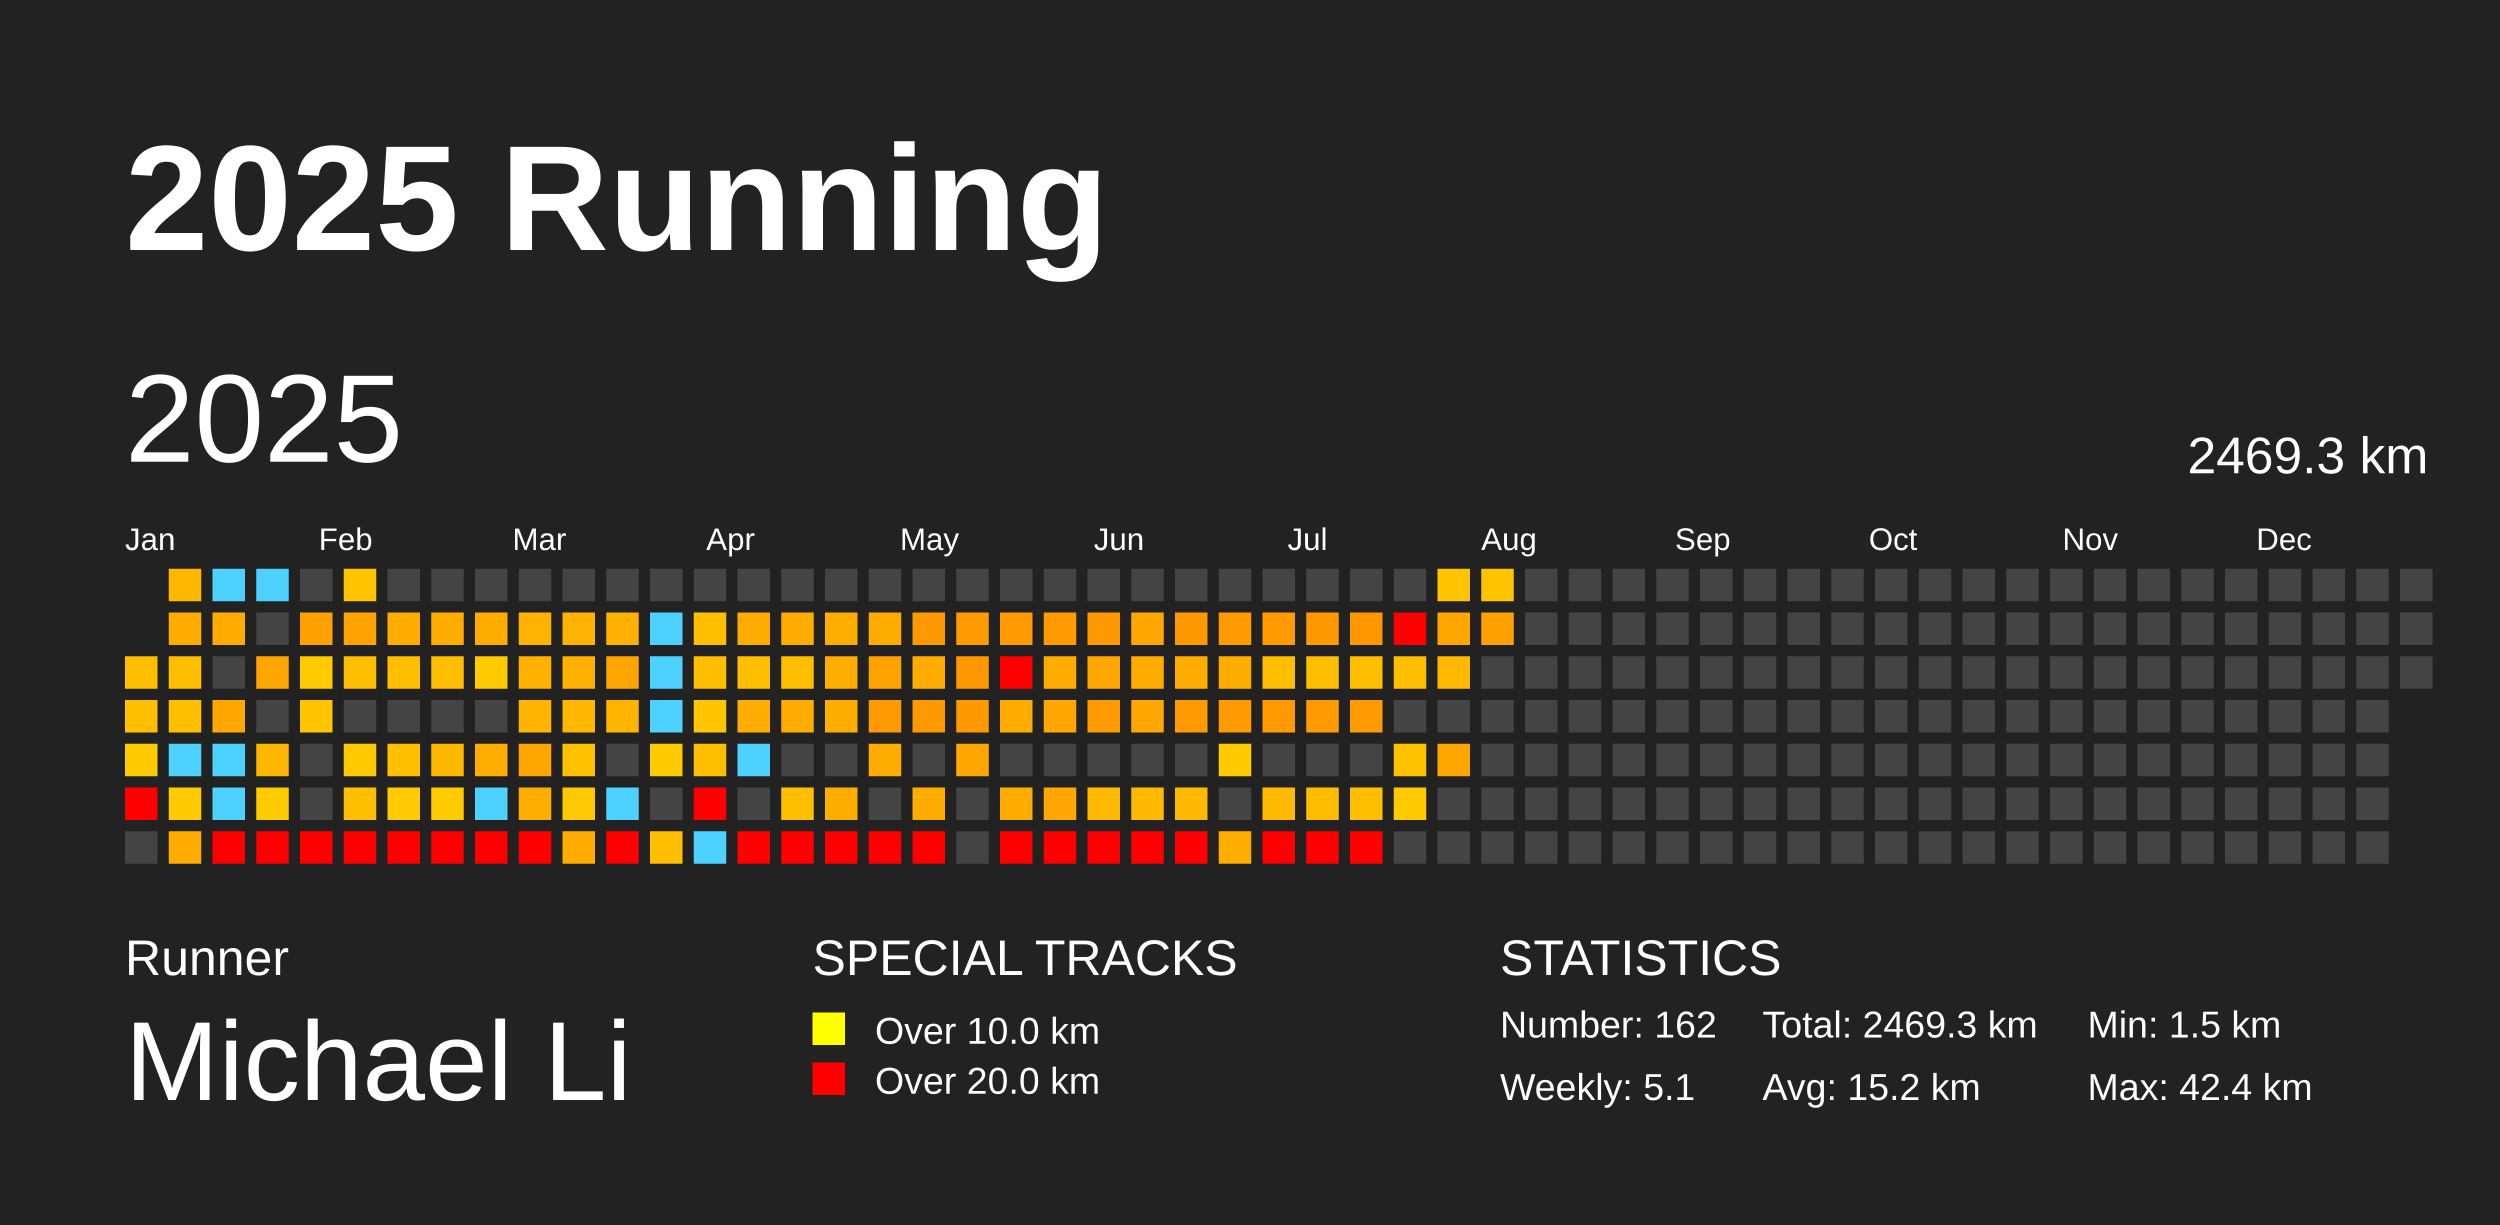
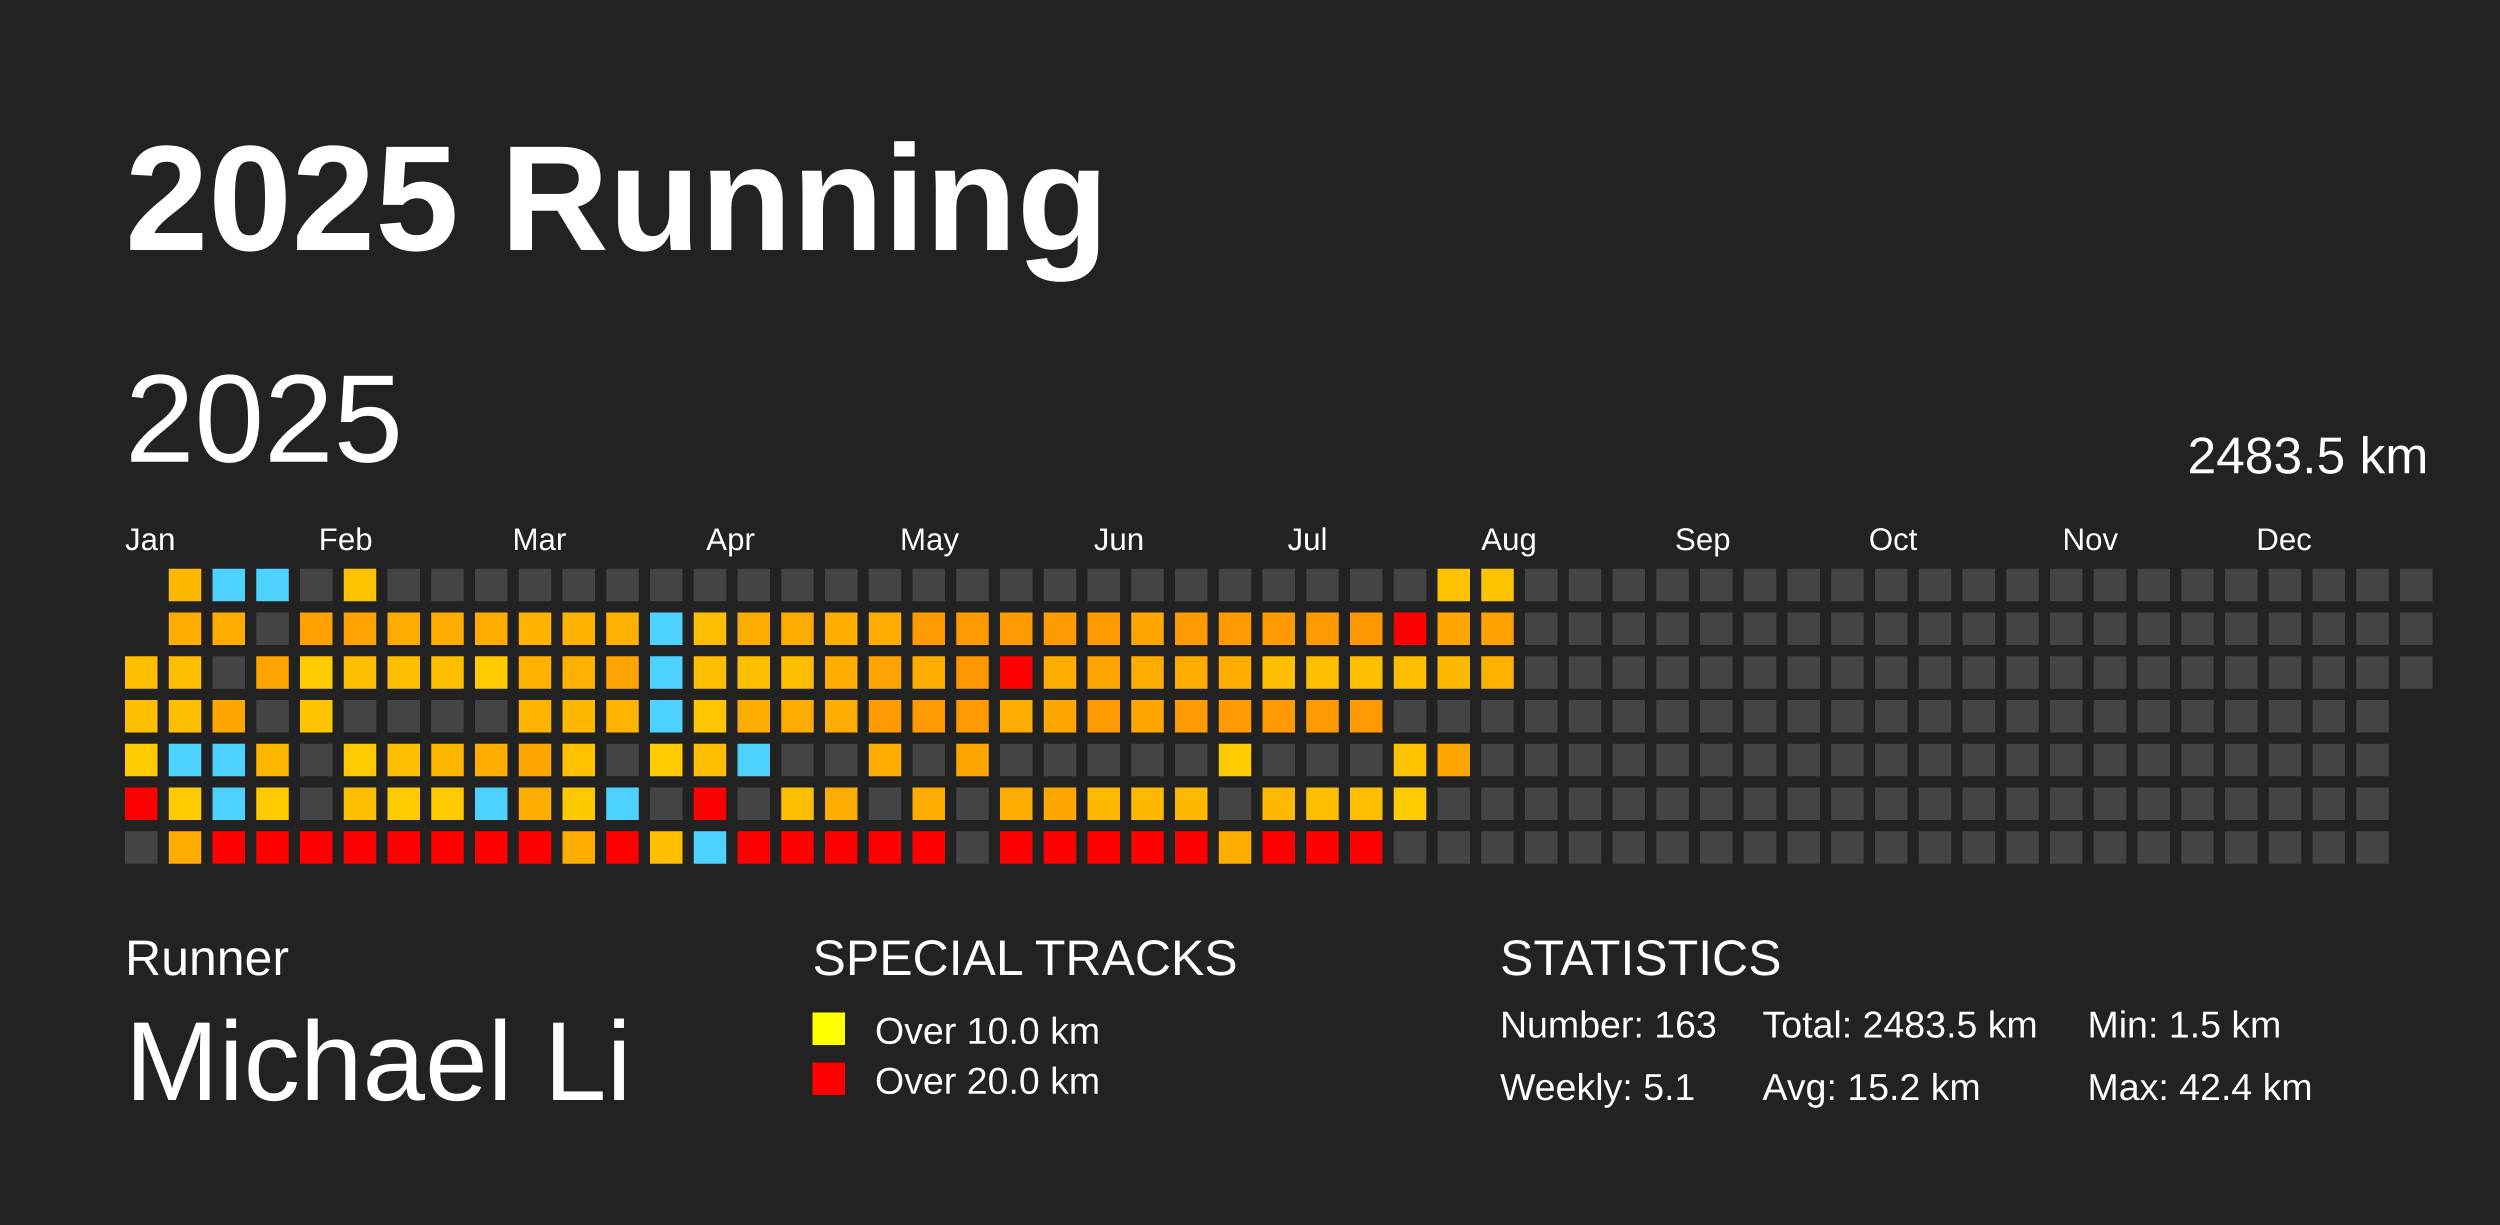
<svg xmlns="http://www.w3.org/2000/svg" baseProfile="full" height="98mm" version="1.1" viewBox="0,0,200,98" width="200mm">
  <defs />
  <rect fill="#222222" height="98" width="200" x="0" y="0" />
  <text fill="#FFFFFF" style="font-size:12px; font-family:Arial; font-weight:bold;" x="10" y="20">2025 Running</text>
  <text fill="#FFFFFF" style="font-size:4px; font-family:Arial" x="10" y="78">Runner</text>
  <text fill="#FFFFFF" style="font-size:9px; font-family:Arial" x="10" y="88">Michael Li</text>
  <text fill="#FFFFFF" style="font-size:4px; font-family:Arial" x="65" y="78">SPECIAL TRACKS</text>
  <rect fill="yellow" height="2.6" width="2.6" x="65" y="81" />
  <text fill="#FFFFFF" style="font-size:3px; font-family:Arial" x="70" y="83.5">Over 10.0 km</text>
  <rect fill="red" height="2.6" width="2.6" x="65" y="85" />
  <text fill="#FFFFFF" style="font-size:3px; font-family:Arial" x="70" y="87.5">Over 20.0 km</text>
  <text fill="#FFFFFF" style="font-size:4px; font-family:Arial" x="120" y="78">STATISTICS</text>
-   <text fill="#FFFFFF" style="font-size:3px; font-family:Arial" x="120" y="83">Number: 162</text>
+   <text fill="#FFFFFF" style="font-size:3px; font-family:Arial" x="120" y="83">Number: 163</text>
  <text fill="#FFFFFF" style="font-size:3px; font-family:Arial" x="120" y="88">Weekly: 5.1</text>
-   <text fill="#FFFFFF" style="font-size:3px; font-family:Arial" x="141" y="83">Total: 2469.3 km</text>
+   <text fill="#FFFFFF" style="font-size:3px; font-family:Arial" x="141" y="83">Total: 2483.5 km</text>
  <text fill="#FFFFFF" style="font-size:3px; font-family:Arial" x="141" y="88">Avg: 15.2 km</text>
  <text fill="#FFFFFF" style="font-size:3px; font-family:Arial" x="167" y="83">Min: 1.5 km</text>
  <text fill="#FFFFFF" style="font-size:3px; font-family:Arial" x="167" y="88">Max: 42.4 km</text>
  <text dominant-baseline="hanging" fill="#FFFFFF" style="font-size:10.0px; font-family:Arial;" x="10" y="30">2025</text>
-   <text dominant-baseline="hanging" fill="#FFFFFF" style="font-size:4.125px; font-family:Arial;" x="175" y="35">2469.3 km</text>
+   <text dominant-baseline="hanging" fill="#FFFFFF" style="font-size:4.125px; font-family:Arial;" x="175" y="35">2483.5 km</text>
  <text fill="#FFFFFF" style="font-size:2.5px; font-family:Arial" x="10.0" y="44">Jan</text>
  <text fill="#FFFFFF" style="font-size:2.5px; font-family:Arial" x="25.5" y="44">Feb</text>
  <text fill="#FFFFFF" style="font-size:2.5px; font-family:Arial" x="41.0" y="44">Mar</text>
  <text fill="#FFFFFF" style="font-size:2.5px; font-family:Arial" x="56.5" y="44">Apr</text>
  <text fill="#FFFFFF" style="font-size:2.5px; font-family:Arial" x="72.0" y="44">May</text>
  <text fill="#FFFFFF" style="font-size:2.5px; font-family:Arial" x="87.5" y="44">Jun</text>
  <text fill="#FFFFFF" style="font-size:2.5px; font-family:Arial" x="103.0" y="44">Jul</text>
  <text fill="#FFFFFF" style="font-size:2.5px; font-family:Arial" x="118.5" y="44">Aug</text>
  <text fill="#FFFFFF" style="font-size:2.5px; font-family:Arial" x="134.0" y="44">Sep</text>
  <text fill="#FFFFFF" style="font-size:2.5px; font-family:Arial" x="149.5" y="44">Oct</text>
  <text fill="#FFFFFF" style="font-size:2.5px; font-family:Arial" x="165.0" y="44">Nov</text>
  <text fill="#FFFFFF" style="font-size:2.5px; font-family:Arial" x="180.5" y="44">Dec</text>
  <rect fill="#ffbf00" height="2.6" width="2.6" x="10.0" y="52.5" />
  <rect fill="#ffbf00" height="2.6" width="2.6" x="10.0" y="56.0" />
  <rect fill="#ffcb00" height="2.6" width="2.6" x="10.0" y="59.5" />
  <rect fill="red" height="2.6" width="2.6" x="10.0" y="63.0" />
  <rect fill="#444444" height="2.6" width="2.6" x="10.0" y="66.5" />
  <rect fill="#ffb800" height="2.6" width="2.6" x="13.5" y="45.5" />
  <rect fill="#ffac00" height="2.6" width="2.6" x="13.5" y="49.0" />
  <rect fill="#ffbf00" height="2.6" width="2.6" x="13.5" y="52.5" />
  <rect fill="#ffbf00" height="2.6" width="2.6" x="13.5" y="56.0" />
  <rect fill="#4dd2ff" height="2.6" width="2.6" x="13.5" y="59.5" />
  <rect fill="#ffcb00" height="2.6" width="2.6" x="13.5" y="63.0" />
  <rect fill="#ffab00" height="2.6" width="2.6" x="13.5" y="66.5" />
  <rect fill="#4dd2ff" height="2.6" width="2.6" x="17.0" y="45.5" />
  <rect fill="#ffab00" height="2.6" width="2.6" x="17.0" y="49.0" />
  <rect fill="#444444" height="2.6" width="2.6" x="17.0" y="52.5" />
  <rect fill="#ffa600" height="2.6" width="2.6" x="17.0" y="56.0" />
  <rect fill="#4dd2ff" height="2.6" width="2.6" x="17.0" y="59.5" />
  <rect fill="#4dd2ff" height="2.6" width="2.6" x="17.0" y="63.0" />
  <rect fill="red" height="2.6" width="2.6" x="17.0" y="66.5" />
  <rect fill="#4dd2ff" height="2.6" width="2.6" x="20.5" y="45.5" />
  <rect fill="#444444" height="2.6" width="2.6" x="20.5" y="49.0" />
  <rect fill="#ffa500" height="2.6" width="2.6" x="20.5" y="52.5" />
  <rect fill="#444444" height="2.6" width="2.6" x="20.5" y="56.0" />
  <rect fill="#ffb600" height="2.6" width="2.6" x="20.5" y="59.5" />
  <rect fill="#ffcb00" height="2.6" width="2.6" x="20.5" y="63.0" />
  <rect fill="red" height="2.6" width="2.6" x="20.5" y="66.5" />
  <rect fill="#444444" height="2.6" width="2.6" x="24.0" y="45.5" />
  <rect fill="#ffa100" height="2.6" width="2.6" x="24.0" y="49.0" />
  <rect fill="#ffcb00" height="2.6" width="2.6" x="24.0" y="52.5" />
  <rect fill="#ffc400" height="2.6" width="2.6" x="24.0" y="56.0" />
  <rect fill="#444444" height="2.6" width="2.6" x="24.0" y="59.5" />
  <rect fill="#444444" height="2.6" width="2.6" x="24.0" y="63.0" />
  <rect fill="red" height="2.6" width="2.6" x="24.0" y="66.5" />
  <rect fill="#ffc400" height="2.6" width="2.6" x="27.5" y="45.5" />
  <rect fill="#ffa300" height="2.6" width="2.6" x="27.5" y="49.0" />
  <rect fill="#ffbf00" height="2.6" width="2.6" x="27.5" y="52.5" />
  <rect fill="#444444" height="2.6" width="2.6" x="27.5" y="56.0" />
  <rect fill="#ffcb00" height="2.6" width="2.6" x="27.5" y="59.5" />
  <rect fill="#ffbf00" height="2.6" width="2.6" x="27.5" y="63.0" />
  <rect fill="red" height="2.6" width="2.6" x="27.5" y="66.5" />
  <rect fill="#444444" height="2.6" width="2.6" x="31.0" y="45.5" />
  <rect fill="#ffac00" height="2.6" width="2.6" x="31.0" y="49.0" />
  <rect fill="#ffbf00" height="2.6" width="2.6" x="31.0" y="52.5" />
  <rect fill="#444444" height="2.6" width="2.6" x="31.0" y="56.0" />
  <rect fill="#ffbf00" height="2.6" width="2.6" x="31.0" y="59.5" />
  <rect fill="#ffcb00" height="2.6" width="2.6" x="31.0" y="63.0" />
  <rect fill="red" height="2.6" width="2.6" x="31.0" y="66.5" />
  <rect fill="#444444" height="2.6" width="2.6" x="34.5" y="45.5" />
  <rect fill="#ffac00" height="2.6" width="2.6" x="34.5" y="49.0" />
  <rect fill="#ffbf00" height="2.6" width="2.6" x="34.5" y="52.5" />
  <rect fill="#444444" height="2.6" width="2.6" x="34.5" y="56.0" />
  <rect fill="#ffb800" height="2.6" width="2.6" x="34.5" y="59.5" />
  <rect fill="#ffca00" height="2.6" width="2.6" x="34.5" y="63.0" />
  <rect fill="red" height="2.6" width="2.6" x="34.5" y="66.5" />
  <rect fill="#444444" height="2.6" width="2.6" x="38.0" y="45.5" />
  <rect fill="#ffac00" height="2.6" width="2.6" x="38.0" y="49.0" />
  <rect fill="#ffca00" height="2.6" width="2.6" x="38.0" y="52.5" />
  <rect fill="#444444" height="2.6" width="2.6" x="38.0" y="56.0" />
  <rect fill="#ffae00" height="2.6" width="2.6" x="38.0" y="59.5" />
  <rect fill="#4dd2ff" height="2.6" width="2.6" x="38.0" y="63.0" />
  <rect fill="red" height="2.6" width="2.6" x="38.0" y="66.5" />
  <rect fill="#444444" height="2.6" width="2.6" x="41.5" y="45.5" />
  <rect fill="#ffb200" height="2.6" width="2.6" x="41.5" y="49.0" />
  <rect fill="#ffb100" height="2.6" width="2.6" x="41.5" y="52.5" />
  <rect fill="#ffb400" height="2.6" width="2.6" x="41.5" y="56.0" />
  <rect fill="#ffa600" height="2.6" width="2.6" x="41.5" y="59.5" />
  <rect fill="#ffae00" height="2.6" width="2.6" x="41.5" y="63.0" />
  <rect fill="red" height="2.6" width="2.6" x="41.5" y="66.5" />
  <rect fill="#444444" height="2.6" width="2.6" x="45.0" y="45.5" />
  <rect fill="#ffb200" height="2.6" width="2.6" x="45.0" y="49.0" />
  <rect fill="#ffb000" height="2.6" width="2.6" x="45.0" y="52.5" />
  <rect fill="#ffb700" height="2.6" width="2.6" x="45.0" y="56.0" />
  <rect fill="#ffc100" height="2.6" width="2.6" x="45.0" y="59.5" />
  <rect fill="#ffc900" height="2.6" width="2.6" x="45.0" y="63.0" />
  <rect fill="#ffac00" height="2.6" width="2.6" x="45.0" y="66.5" />
  <rect fill="#444444" height="2.6" width="2.6" x="48.5" y="45.5" />
  <rect fill="#ffb000" height="2.6" width="2.6" x="48.5" y="49.0" />
  <rect fill="#ffa400" height="2.6" width="2.6" x="48.5" y="52.5" />
  <rect fill="#ffb400" height="2.6" width="2.6" x="48.5" y="56.0" />
  <rect fill="#444444" height="2.6" width="2.6" x="48.5" y="59.5" />
  <rect fill="#4dd2ff" height="2.6" width="2.6" x="48.5" y="63.0" />
  <rect fill="red" height="2.6" width="2.6" x="48.5" y="66.5" />
  <rect fill="#444444" height="2.6" width="2.6" x="52.0" y="45.5" />
  <rect fill="#4dd2ff" height="2.6" width="2.6" x="52.0" y="49.0" />
  <rect fill="#4dd2ff" height="2.6" width="2.6" x="52.0" y="52.5" />
  <rect fill="#4dd2ff" height="2.6" width="2.6" x="52.0" y="56.0" />
  <rect fill="#ffca00" height="2.6" width="2.6" x="52.0" y="59.5" />
  <rect fill="#444444" height="2.6" width="2.6" x="52.0" y="63.0" />
  <rect fill="#ffbf00" height="2.6" width="2.6" x="52.0" y="66.5" />
  <rect fill="#444444" height="2.6" width="2.6" x="55.5" y="45.5" />
  <rect fill="#ffbf00" height="2.6" width="2.6" x="55.5" y="49.0" />
  <rect fill="#ffbf00" height="2.6" width="2.6" x="55.5" y="52.5" />
  <rect fill="#ffc500" height="2.6" width="2.6" x="55.5" y="56.0" />
  <rect fill="#ffbf00" height="2.6" width="2.6" x="55.5" y="59.5" />
  <rect fill="red" height="2.6" width="2.6" x="55.5" y="63.0" />
  <rect fill="#4dd2ff" height="2.6" width="2.6" x="55.5" y="66.5" />
  <rect fill="#444444" height="2.6" width="2.6" x="59.0" y="45.5" />
  <rect fill="#ffac00" height="2.6" width="2.6" x="59.0" y="49.0" />
  <rect fill="#ffbf00" height="2.6" width="2.6" x="59.0" y="52.5" />
  <rect fill="#ffad00" height="2.6" width="2.6" x="59.0" y="56.0" />
  <rect fill="#4dd2ff" height="2.6" width="2.6" x="59.0" y="59.5" />
  <rect fill="#444444" height="2.6" width="2.6" x="59.0" y="63.0" />
  <rect fill="red" height="2.6" width="2.6" x="59.0" y="66.5" />
  <rect fill="#444444" height="2.6" width="2.6" x="62.5" y="45.5" />
  <rect fill="#ffac00" height="2.6" width="2.6" x="62.5" y="49.0" />
  <rect fill="#ffbf00" height="2.6" width="2.6" x="62.5" y="52.5" />
  <rect fill="#ffac00" height="2.6" width="2.6" x="62.5" y="56.0" />
  <rect fill="#444444" height="2.6" width="2.6" x="62.5" y="59.5" />
  <rect fill="#ffbf00" height="2.6" width="2.6" x="62.5" y="63.0" />
  <rect fill="red" height="2.6" width="2.6" x="62.5" y="66.5" />
  <rect fill="#444444" height="2.6" width="2.6" x="66.0" y="45.5" />
  <rect fill="#ffae00" height="2.6" width="2.6" x="66.0" y="49.0" />
  <rect fill="#ffad00" height="2.6" width="2.6" x="66.0" y="52.5" />
  <rect fill="#ffac00" height="2.6" width="2.6" x="66.0" y="56.0" />
  <rect fill="#444444" height="2.6" width="2.6" x="66.0" y="59.5" />
  <rect fill="#ffac00" height="2.6" width="2.6" x="66.0" y="63.0" />
  <rect fill="red" height="2.6" width="2.6" x="66.0" y="66.5" />
  <rect fill="#444444" height="2.6" width="2.6" x="69.5" y="45.5" />
  <rect fill="#ffac00" height="2.6" width="2.6" x="69.5" y="49.0" />
  <rect fill="#ffa300" height="2.6" width="2.6" x="69.5" y="52.5" />
  <rect fill="#ff9a00" height="2.6" width="2.6" x="69.5" y="56.0" />
  <rect fill="#ffac00" height="2.6" width="2.6" x="69.5" y="59.5" />
  <rect fill="#444444" height="2.6" width="2.6" x="69.5" y="63.0" />
  <rect fill="red" height="2.6" width="2.6" x="69.5" y="66.5" />
  <rect fill="#444444" height="2.6" width="2.6" x="73.0" y="45.5" />
  <rect fill="#ff9900" height="2.6" width="2.6" x="73.0" y="49.0" />
  <rect fill="#ffac00" height="2.6" width="2.6" x="73.0" y="52.5" />
  <rect fill="#ff9900" height="2.6" width="2.6" x="73.0" y="56.0" />
  <rect fill="#444444" height="2.6" width="2.6" x="73.0" y="59.5" />
  <rect fill="#ffac00" height="2.6" width="2.6" x="73.0" y="63.0" />
  <rect fill="red" height="2.6" width="2.6" x="73.0" y="66.5" />
  <rect fill="#444444" height="2.6" width="2.6" x="76.5" y="45.5" />
  <rect fill="#ff9a00" height="2.6" width="2.6" x="76.5" y="49.0" />
  <rect fill="#ff9800" height="2.6" width="2.6" x="76.5" y="52.5" />
  <rect fill="#ff9900" height="2.6" width="2.6" x="76.5" y="56.0" />
  <rect fill="#ffa600" height="2.6" width="2.6" x="76.5" y="59.5" />
  <rect fill="#444444" height="2.6" width="2.6" x="76.5" y="63.0" />
  <rect fill="#444444" height="2.6" width="2.6" x="76.5" y="66.5" />
  <rect fill="#444444" height="2.6" width="2.6" x="80.0" y="45.5" />
  <rect fill="#ff9a00" height="2.6" width="2.6" x="80.0" y="49.0" />
  <rect fill="red" height="2.6" width="2.6" x="80.0" y="52.5" />
  <rect fill="#ffac00" height="2.6" width="2.6" x="80.0" y="56.0" />
  <rect fill="#444444" height="2.6" width="2.6" x="80.0" y="59.5" />
  <rect fill="#ffac00" height="2.6" width="2.6" x="80.0" y="63.0" />
  <rect fill="red" height="2.6" width="2.6" x="80.0" y="66.5" />
  <rect fill="#444444" height="2.6" width="2.6" x="83.5" y="45.5" />
  <rect fill="#ff9a00" height="2.6" width="2.6" x="83.5" y="49.0" />
  <rect fill="#ffac00" height="2.6" width="2.6" x="83.5" y="52.5" />
  <rect fill="#ffa600" height="2.6" width="2.6" x="83.5" y="56.0" />
  <rect fill="#444444" height="2.6" width="2.6" x="83.5" y="59.5" />
  <rect fill="#ffa600" height="2.6" width="2.6" x="83.5" y="63.0" />
  <rect fill="red" height="2.6" width="2.6" x="83.5" y="66.5" />
  <rect fill="#444444" height="2.6" width="2.6" x="87.0" y="45.5" />
  <rect fill="#ff9900" height="2.6" width="2.6" x="87.0" y="49.0" />
  <rect fill="#ffa600" height="2.6" width="2.6" x="87.0" y="52.5" />
  <rect fill="#ff9a00" height="2.6" width="2.6" x="87.0" y="56.0" />
  <rect fill="#444444" height="2.6" width="2.6" x="87.0" y="59.5" />
  <rect fill="#ffb900" height="2.6" width="2.6" x="87.0" y="63.0" />
  <rect fill="red" height="2.6" width="2.6" x="87.0" y="66.5" />
  <rect fill="#444444" height="2.6" width="2.6" x="90.5" y="45.5" />
  <rect fill="#ffa600" height="2.6" width="2.6" x="90.5" y="49.0" />
  <rect fill="#ffac00" height="2.6" width="2.6" x="90.5" y="52.5" />
  <rect fill="#ffa600" height="2.6" width="2.6" x="90.5" y="56.0" />
  <rect fill="#444444" height="2.6" width="2.6" x="90.5" y="59.5" />
  <rect fill="#ffb900" height="2.6" width="2.6" x="90.5" y="63.0" />
  <rect fill="red" height="2.6" width="2.6" x="90.5" y="66.5" />
  <rect fill="#444444" height="2.6" width="2.6" x="94.0" y="45.5" />
  <rect fill="#ff9900" height="2.6" width="2.6" x="94.0" y="49.0" />
  <rect fill="#ffac00" height="2.6" width="2.6" x="94.0" y="52.5" />
  <rect fill="#ff9a00" height="2.6" width="2.6" x="94.0" y="56.0" />
  <rect fill="#444444" height="2.6" width="2.6" x="94.0" y="59.5" />
  <rect fill="#ffb900" height="2.6" width="2.6" x="94.0" y="63.0" />
  <rect fill="red" height="2.6" width="2.6" x="94.0" y="66.5" />
  <rect fill="#444444" height="2.6" width="2.6" x="97.5" y="45.5" />
  <rect fill="#ff9a00" height="2.6" width="2.6" x="97.5" y="49.0" />
  <rect fill="#ffac00" height="2.6" width="2.6" x="97.5" y="52.5" />
  <rect fill="#ff9a00" height="2.6" width="2.6" x="97.5" y="56.0" />
  <rect fill="#ffcb00" height="2.6" width="2.6" x="97.5" y="59.5" />
  <rect fill="#444444" height="2.6" width="2.6" x="97.5" y="63.0" />
  <rect fill="#ffae00" height="2.6" width="2.6" x="97.5" y="66.5" />
  <rect fill="#444444" height="2.6" width="2.6" x="101.0" y="45.5" />
  <rect fill="#ff9b00" height="2.6" width="2.6" x="101.0" y="49.0" />
  <rect fill="#ffbf00" height="2.6" width="2.6" x="101.0" y="52.5" />
  <rect fill="#ff9b00" height="2.6" width="2.6" x="101.0" y="56.0" />
  <rect fill="#444444" height="2.6" width="2.6" x="101.0" y="59.5" />
  <rect fill="#ffb900" height="2.6" width="2.6" x="101.0" y="63.0" />
  <rect fill="red" height="2.6" width="2.6" x="101.0" y="66.5" />
  <rect fill="#444444" height="2.6" width="2.6" x="104.5" y="45.5" />
  <rect fill="#ff9900" height="2.6" width="2.6" x="104.5" y="49.0" />
  <rect fill="#ffbf00" height="2.6" width="2.6" x="104.5" y="52.5" />
  <rect fill="#ff9b00" height="2.6" width="2.6" x="104.5" y="56.0" />
  <rect fill="#444444" height="2.6" width="2.6" x="104.5" y="59.5" />
  <rect fill="#ffbd00" height="2.6" width="2.6" x="104.5" y="63.0" />
  <rect fill="red" height="2.6" width="2.6" x="104.5" y="66.5" />
  <rect fill="#444444" height="2.6" width="2.6" x="108.0" y="45.5" />
  <rect fill="#ff9800" height="2.6" width="2.6" x="108.0" y="49.0" />
  <rect fill="#ffbf00" height="2.6" width="2.6" x="108.0" y="52.5" />
  <rect fill="#ff9a00" height="2.6" width="2.6" x="108.0" y="56.0" />
  <rect fill="#444444" height="2.6" width="2.6" x="108.0" y="59.5" />
  <rect fill="#ffbf00" height="2.6" width="2.6" x="108.0" y="63.0" />
  <rect fill="red" height="2.6" width="2.6" x="108.0" y="66.5" />
  <rect fill="#444444" height="2.6" width="2.6" x="111.5" y="45.5" />
  <rect fill="red" height="2.6" width="2.6" x="111.5" y="49.0" />
  <rect fill="#ffbf00" height="2.6" width="2.6" x="111.5" y="52.5" />
  <rect fill="#444444" height="2.6" width="2.6" x="111.5" y="56.0" />
  <rect fill="#ffc200" height="2.6" width="2.6" x="111.5" y="59.5" />
  <rect fill="#ffcb00" height="2.6" width="2.6" x="111.5" y="63.0" />
  <rect fill="#444444" height="2.6" width="2.6" x="111.5" y="66.5" />
  <rect fill="#ffc300" height="2.6" width="2.6" x="115.0" y="45.5" />
  <rect fill="#ffa600" height="2.6" width="2.6" x="115.0" y="49.0" />
  <rect fill="#ffba00" height="2.6" width="2.6" x="115.0" y="52.5" />
  <rect fill="#444444" height="2.6" width="2.6" x="115.0" y="56.0" />
  <rect fill="#ffa700" height="2.6" width="2.6" x="115.0" y="59.5" />
  <rect fill="#444444" height="2.6" width="2.6" x="115.0" y="63.0" />
  <rect fill="#444444" height="2.6" width="2.6" x="115.0" y="66.5" />
  <rect fill="#ffc300" height="2.6" width="2.6" x="118.5" y="45.5" />
  <rect fill="#ffa100" height="2.6" width="2.6" x="118.5" y="49.0" />
-   <rect fill="#444444" height="2.6" width="2.6" x="118.5" y="52.5" />
+   <rect fill="#ffb100" height="2.6" width="2.6" x="118.5" y="52.5" />
  <rect fill="#444444" height="2.6" width="2.6" x="118.5" y="56.0" />
  <rect fill="#444444" height="2.6" width="2.6" x="118.5" y="59.5" />
  <rect fill="#444444" height="2.6" width="2.6" x="118.5" y="63.0" />
  <rect fill="#444444" height="2.6" width="2.6" x="118.5" y="66.5" />
  <rect fill="#444444" height="2.6" width="2.6" x="122.0" y="45.5" />
  <rect fill="#444444" height="2.6" width="2.6" x="122.0" y="49.0" />
  <rect fill="#444444" height="2.6" width="2.6" x="122.0" y="52.5" />
  <rect fill="#444444" height="2.6" width="2.6" x="122.0" y="56.0" />
  <rect fill="#444444" height="2.6" width="2.6" x="122.0" y="59.5" />
  <rect fill="#444444" height="2.6" width="2.6" x="122.0" y="63.0" />
  <rect fill="#444444" height="2.6" width="2.6" x="122.0" y="66.5" />
  <rect fill="#444444" height="2.6" width="2.6" x="125.5" y="45.5" />
  <rect fill="#444444" height="2.6" width="2.6" x="125.5" y="49.0" />
  <rect fill="#444444" height="2.6" width="2.6" x="125.5" y="52.5" />
  <rect fill="#444444" height="2.6" width="2.6" x="125.5" y="56.0" />
  <rect fill="#444444" height="2.6" width="2.6" x="125.5" y="59.5" />
  <rect fill="#444444" height="2.6" width="2.6" x="125.5" y="63.0" />
  <rect fill="#444444" height="2.6" width="2.6" x="125.5" y="66.5" />
  <rect fill="#444444" height="2.6" width="2.6" x="129.0" y="45.5" />
  <rect fill="#444444" height="2.6" width="2.6" x="129.0" y="49.0" />
  <rect fill="#444444" height="2.6" width="2.6" x="129.0" y="52.5" />
  <rect fill="#444444" height="2.6" width="2.6" x="129.0" y="56.0" />
  <rect fill="#444444" height="2.6" width="2.6" x="129.0" y="59.5" />
  <rect fill="#444444" height="2.6" width="2.6" x="129.0" y="63.0" />
  <rect fill="#444444" height="2.6" width="2.6" x="129.0" y="66.5" />
  <rect fill="#444444" height="2.6" width="2.6" x="132.5" y="45.5" />
  <rect fill="#444444" height="2.6" width="2.6" x="132.5" y="49.0" />
  <rect fill="#444444" height="2.6" width="2.6" x="132.5" y="52.5" />
  <rect fill="#444444" height="2.6" width="2.6" x="132.5" y="56.0" />
  <rect fill="#444444" height="2.6" width="2.6" x="132.5" y="59.5" />
  <rect fill="#444444" height="2.6" width="2.6" x="132.5" y="63.0" />
  <rect fill="#444444" height="2.6" width="2.6" x="132.5" y="66.5" />
  <rect fill="#444444" height="2.6" width="2.6" x="136.0" y="45.5" />
  <rect fill="#444444" height="2.6" width="2.6" x="136.0" y="49.0" />
  <rect fill="#444444" height="2.6" width="2.6" x="136.0" y="52.5" />
  <rect fill="#444444" height="2.6" width="2.6" x="136.0" y="56.0" />
  <rect fill="#444444" height="2.6" width="2.6" x="136.0" y="59.5" />
  <rect fill="#444444" height="2.6" width="2.6" x="136.0" y="63.0" />
  <rect fill="#444444" height="2.6" width="2.6" x="136.0" y="66.5" />
  <rect fill="#444444" height="2.6" width="2.6" x="139.5" y="45.5" />
  <rect fill="#444444" height="2.6" width="2.6" x="139.5" y="49.0" />
  <rect fill="#444444" height="2.6" width="2.6" x="139.5" y="52.5" />
  <rect fill="#444444" height="2.6" width="2.6" x="139.5" y="56.0" />
  <rect fill="#444444" height="2.6" width="2.6" x="139.5" y="59.5" />
  <rect fill="#444444" height="2.6" width="2.6" x="139.5" y="63.0" />
  <rect fill="#444444" height="2.6" width="2.6" x="139.5" y="66.5" />
  <rect fill="#444444" height="2.6" width="2.6" x="143.0" y="45.5" />
  <rect fill="#444444" height="2.6" width="2.6" x="143.0" y="49.0" />
  <rect fill="#444444" height="2.6" width="2.6" x="143.0" y="52.5" />
  <rect fill="#444444" height="2.6" width="2.6" x="143.0" y="56.0" />
  <rect fill="#444444" height="2.6" width="2.6" x="143.0" y="59.5" />
  <rect fill="#444444" height="2.6" width="2.6" x="143.0" y="63.0" />
  <rect fill="#444444" height="2.6" width="2.6" x="143.0" y="66.5" />
  <rect fill="#444444" height="2.6" width="2.6" x="146.5" y="45.5" />
  <rect fill="#444444" height="2.6" width="2.6" x="146.5" y="49.0" />
  <rect fill="#444444" height="2.6" width="2.6" x="146.5" y="52.5" />
  <rect fill="#444444" height="2.6" width="2.6" x="146.5" y="56.0" />
  <rect fill="#444444" height="2.6" width="2.6" x="146.5" y="59.5" />
  <rect fill="#444444" height="2.6" width="2.6" x="146.5" y="63.0" />
  <rect fill="#444444" height="2.6" width="2.6" x="146.5" y="66.5" />
  <rect fill="#444444" height="2.6" width="2.6" x="150.0" y="45.5" />
  <rect fill="#444444" height="2.6" width="2.6" x="150.0" y="49.0" />
  <rect fill="#444444" height="2.6" width="2.6" x="150.0" y="52.5" />
  <rect fill="#444444" height="2.6" width="2.6" x="150.0" y="56.0" />
  <rect fill="#444444" height="2.6" width="2.6" x="150.0" y="59.5" />
  <rect fill="#444444" height="2.6" width="2.6" x="150.0" y="63.0" />
  <rect fill="#444444" height="2.6" width="2.6" x="150.0" y="66.5" />
  <rect fill="#444444" height="2.6" width="2.6" x="153.5" y="45.5" />
  <rect fill="#444444" height="2.6" width="2.6" x="153.5" y="49.0" />
  <rect fill="#444444" height="2.6" width="2.6" x="153.5" y="52.5" />
  <rect fill="#444444" height="2.6" width="2.6" x="153.5" y="56.0" />
  <rect fill="#444444" height="2.6" width="2.6" x="153.5" y="59.5" />
  <rect fill="#444444" height="2.6" width="2.6" x="153.5" y="63.0" />
  <rect fill="#444444" height="2.6" width="2.6" x="153.5" y="66.5" />
  <rect fill="#444444" height="2.6" width="2.6" x="157.0" y="45.5" />
  <rect fill="#444444" height="2.6" width="2.6" x="157.0" y="49.0" />
  <rect fill="#444444" height="2.6" width="2.6" x="157.0" y="52.5" />
  <rect fill="#444444" height="2.6" width="2.6" x="157.0" y="56.0" />
  <rect fill="#444444" height="2.6" width="2.6" x="157.0" y="59.5" />
  <rect fill="#444444" height="2.6" width="2.6" x="157.0" y="63.0" />
  <rect fill="#444444" height="2.6" width="2.6" x="157.0" y="66.5" />
  <rect fill="#444444" height="2.6" width="2.6" x="160.5" y="45.5" />
  <rect fill="#444444" height="2.6" width="2.6" x="160.5" y="49.0" />
  <rect fill="#444444" height="2.6" width="2.6" x="160.5" y="52.5" />
  <rect fill="#444444" height="2.6" width="2.6" x="160.5" y="56.0" />
  <rect fill="#444444" height="2.6" width="2.6" x="160.5" y="59.5" />
  <rect fill="#444444" height="2.6" width="2.6" x="160.5" y="63.0" />
  <rect fill="#444444" height="2.6" width="2.6" x="160.5" y="66.5" />
  <rect fill="#444444" height="2.6" width="2.6" x="164.0" y="45.5" />
  <rect fill="#444444" height="2.6" width="2.6" x="164.0" y="49.0" />
  <rect fill="#444444" height="2.6" width="2.6" x="164.0" y="52.5" />
  <rect fill="#444444" height="2.6" width="2.6" x="164.0" y="56.0" />
  <rect fill="#444444" height="2.6" width="2.6" x="164.0" y="59.5" />
  <rect fill="#444444" height="2.6" width="2.6" x="164.0" y="63.0" />
  <rect fill="#444444" height="2.6" width="2.6" x="164.0" y="66.5" />
  <rect fill="#444444" height="2.6" width="2.6" x="167.5" y="45.5" />
  <rect fill="#444444" height="2.6" width="2.6" x="167.5" y="49.0" />
  <rect fill="#444444" height="2.6" width="2.6" x="167.5" y="52.5" />
  <rect fill="#444444" height="2.6" width="2.6" x="167.5" y="56.0" />
  <rect fill="#444444" height="2.6" width="2.6" x="167.5" y="59.5" />
  <rect fill="#444444" height="2.6" width="2.6" x="167.5" y="63.0" />
  <rect fill="#444444" height="2.6" width="2.6" x="167.5" y="66.5" />
  <rect fill="#444444" height="2.6" width="2.6" x="171.0" y="45.5" />
  <rect fill="#444444" height="2.6" width="2.6" x="171.0" y="49.0" />
  <rect fill="#444444" height="2.6" width="2.6" x="171.0" y="52.5" />
  <rect fill="#444444" height="2.6" width="2.6" x="171.0" y="56.0" />
  <rect fill="#444444" height="2.6" width="2.6" x="171.0" y="59.5" />
  <rect fill="#444444" height="2.6" width="2.6" x="171.0" y="63.0" />
  <rect fill="#444444" height="2.6" width="2.6" x="171.0" y="66.5" />
  <rect fill="#444444" height="2.6" width="2.6" x="174.5" y="45.5" />
  <rect fill="#444444" height="2.6" width="2.6" x="174.5" y="49.0" />
  <rect fill="#444444" height="2.6" width="2.6" x="174.5" y="52.5" />
  <rect fill="#444444" height="2.6" width="2.6" x="174.5" y="56.0" />
  <rect fill="#444444" height="2.6" width="2.6" x="174.5" y="59.5" />
  <rect fill="#444444" height="2.6" width="2.6" x="174.5" y="63.0" />
  <rect fill="#444444" height="2.6" width="2.6" x="174.5" y="66.5" />
  <rect fill="#444444" height="2.6" width="2.6" x="178.0" y="45.5" />
  <rect fill="#444444" height="2.6" width="2.6" x="178.0" y="49.0" />
  <rect fill="#444444" height="2.6" width="2.6" x="178.0" y="52.5" />
  <rect fill="#444444" height="2.6" width="2.6" x="178.0" y="56.0" />
  <rect fill="#444444" height="2.6" width="2.6" x="178.0" y="59.5" />
  <rect fill="#444444" height="2.6" width="2.6" x="178.0" y="63.0" />
  <rect fill="#444444" height="2.6" width="2.6" x="178.0" y="66.5" />
  <rect fill="#444444" height="2.6" width="2.6" x="181.5" y="45.5" />
  <rect fill="#444444" height="2.6" width="2.6" x="181.5" y="49.0" />
  <rect fill="#444444" height="2.6" width="2.6" x="181.5" y="52.5" />
  <rect fill="#444444" height="2.6" width="2.6" x="181.5" y="56.0" />
  <rect fill="#444444" height="2.6" width="2.6" x="181.5" y="59.5" />
  <rect fill="#444444" height="2.6" width="2.6" x="181.5" y="63.0" />
  <rect fill="#444444" height="2.6" width="2.6" x="181.5" y="66.5" />
  <rect fill="#444444" height="2.6" width="2.6" x="185.0" y="45.5" />
  <rect fill="#444444" height="2.6" width="2.6" x="185.0" y="49.0" />
  <rect fill="#444444" height="2.6" width="2.6" x="185.0" y="52.5" />
  <rect fill="#444444" height="2.6" width="2.6" x="185.0" y="56.0" />
  <rect fill="#444444" height="2.6" width="2.6" x="185.0" y="59.5" />
  <rect fill="#444444" height="2.6" width="2.6" x="185.0" y="63.0" />
  <rect fill="#444444" height="2.6" width="2.6" x="185.0" y="66.5" />
  <rect fill="#444444" height="2.6" width="2.6" x="188.5" y="45.5" />
  <rect fill="#444444" height="2.6" width="2.6" x="188.5" y="49.0" />
  <rect fill="#444444" height="2.6" width="2.6" x="188.5" y="52.5" />
  <rect fill="#444444" height="2.6" width="2.6" x="188.5" y="56.0" />
  <rect fill="#444444" height="2.6" width="2.6" x="188.5" y="59.5" />
  <rect fill="#444444" height="2.6" width="2.6" x="188.5" y="63.0" />
  <rect fill="#444444" height="2.6" width="2.6" x="188.5" y="66.5" />
  <rect fill="#444444" height="2.6" width="2.6" x="192.0" y="45.5" />
  <rect fill="#444444" height="2.6" width="2.6" x="192.0" y="49.0" />
  <rect fill="#444444" height="2.6" width="2.6" x="192.0" y="52.5" />
</svg>
